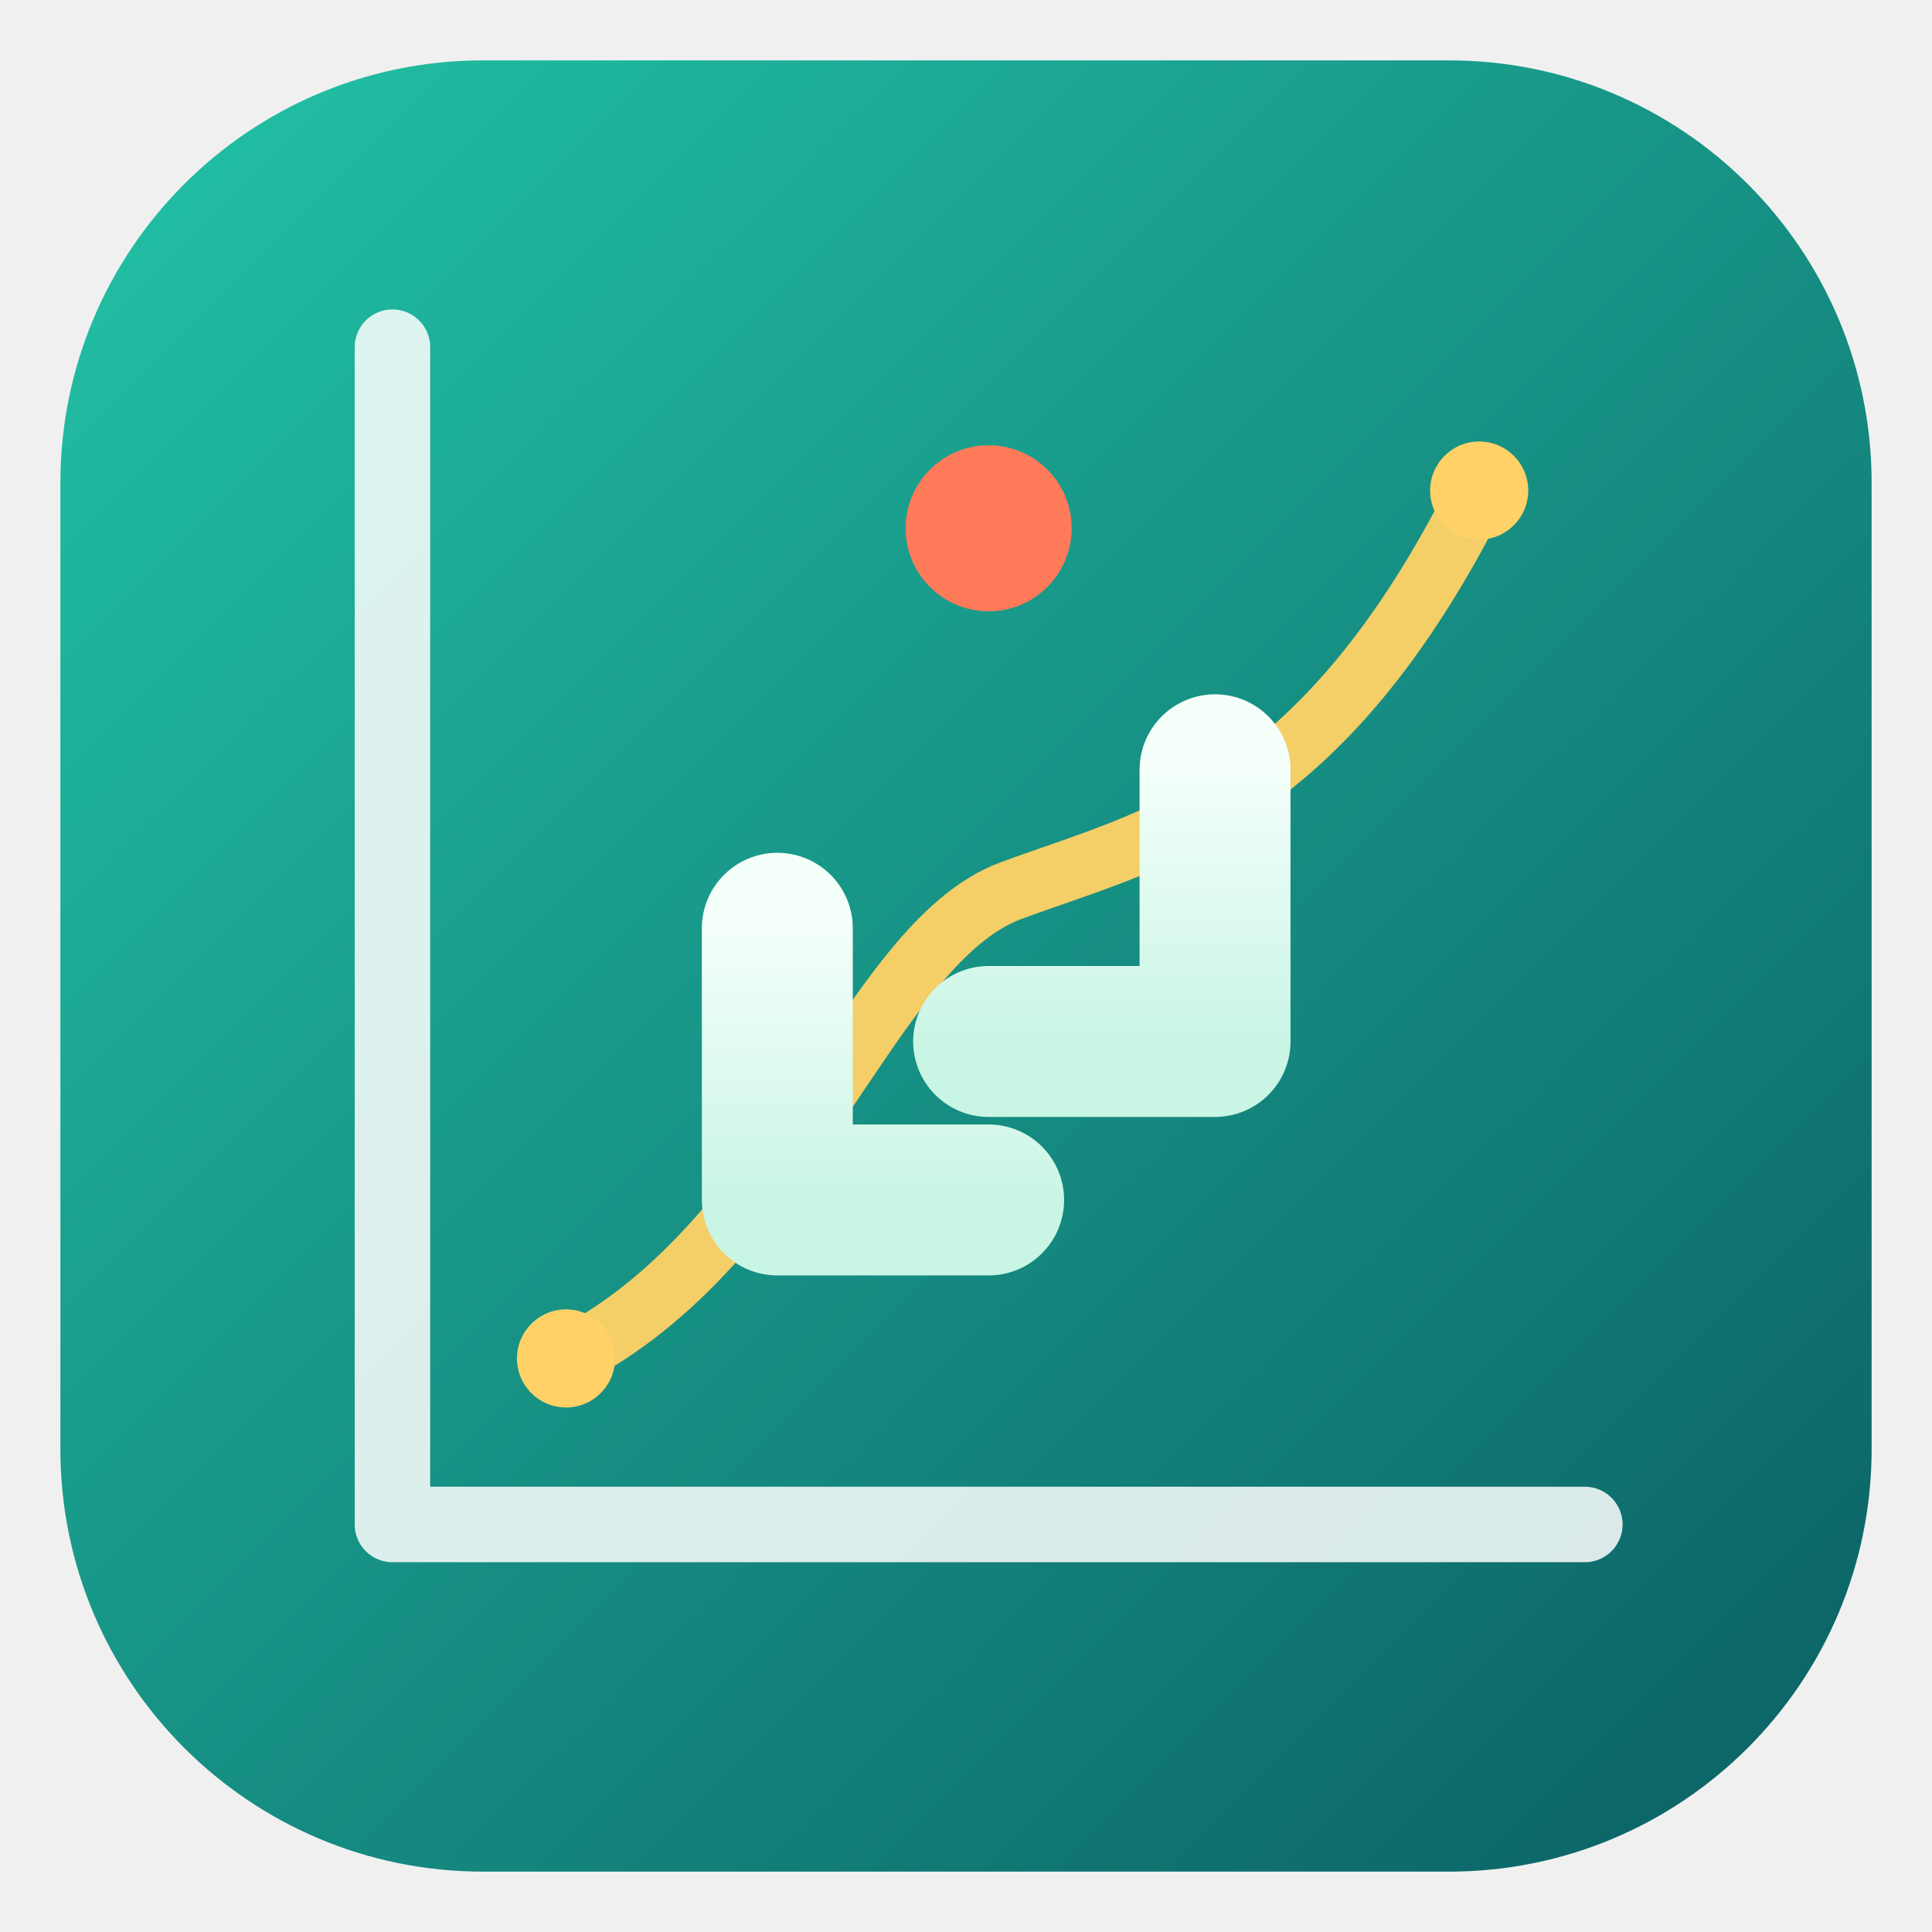
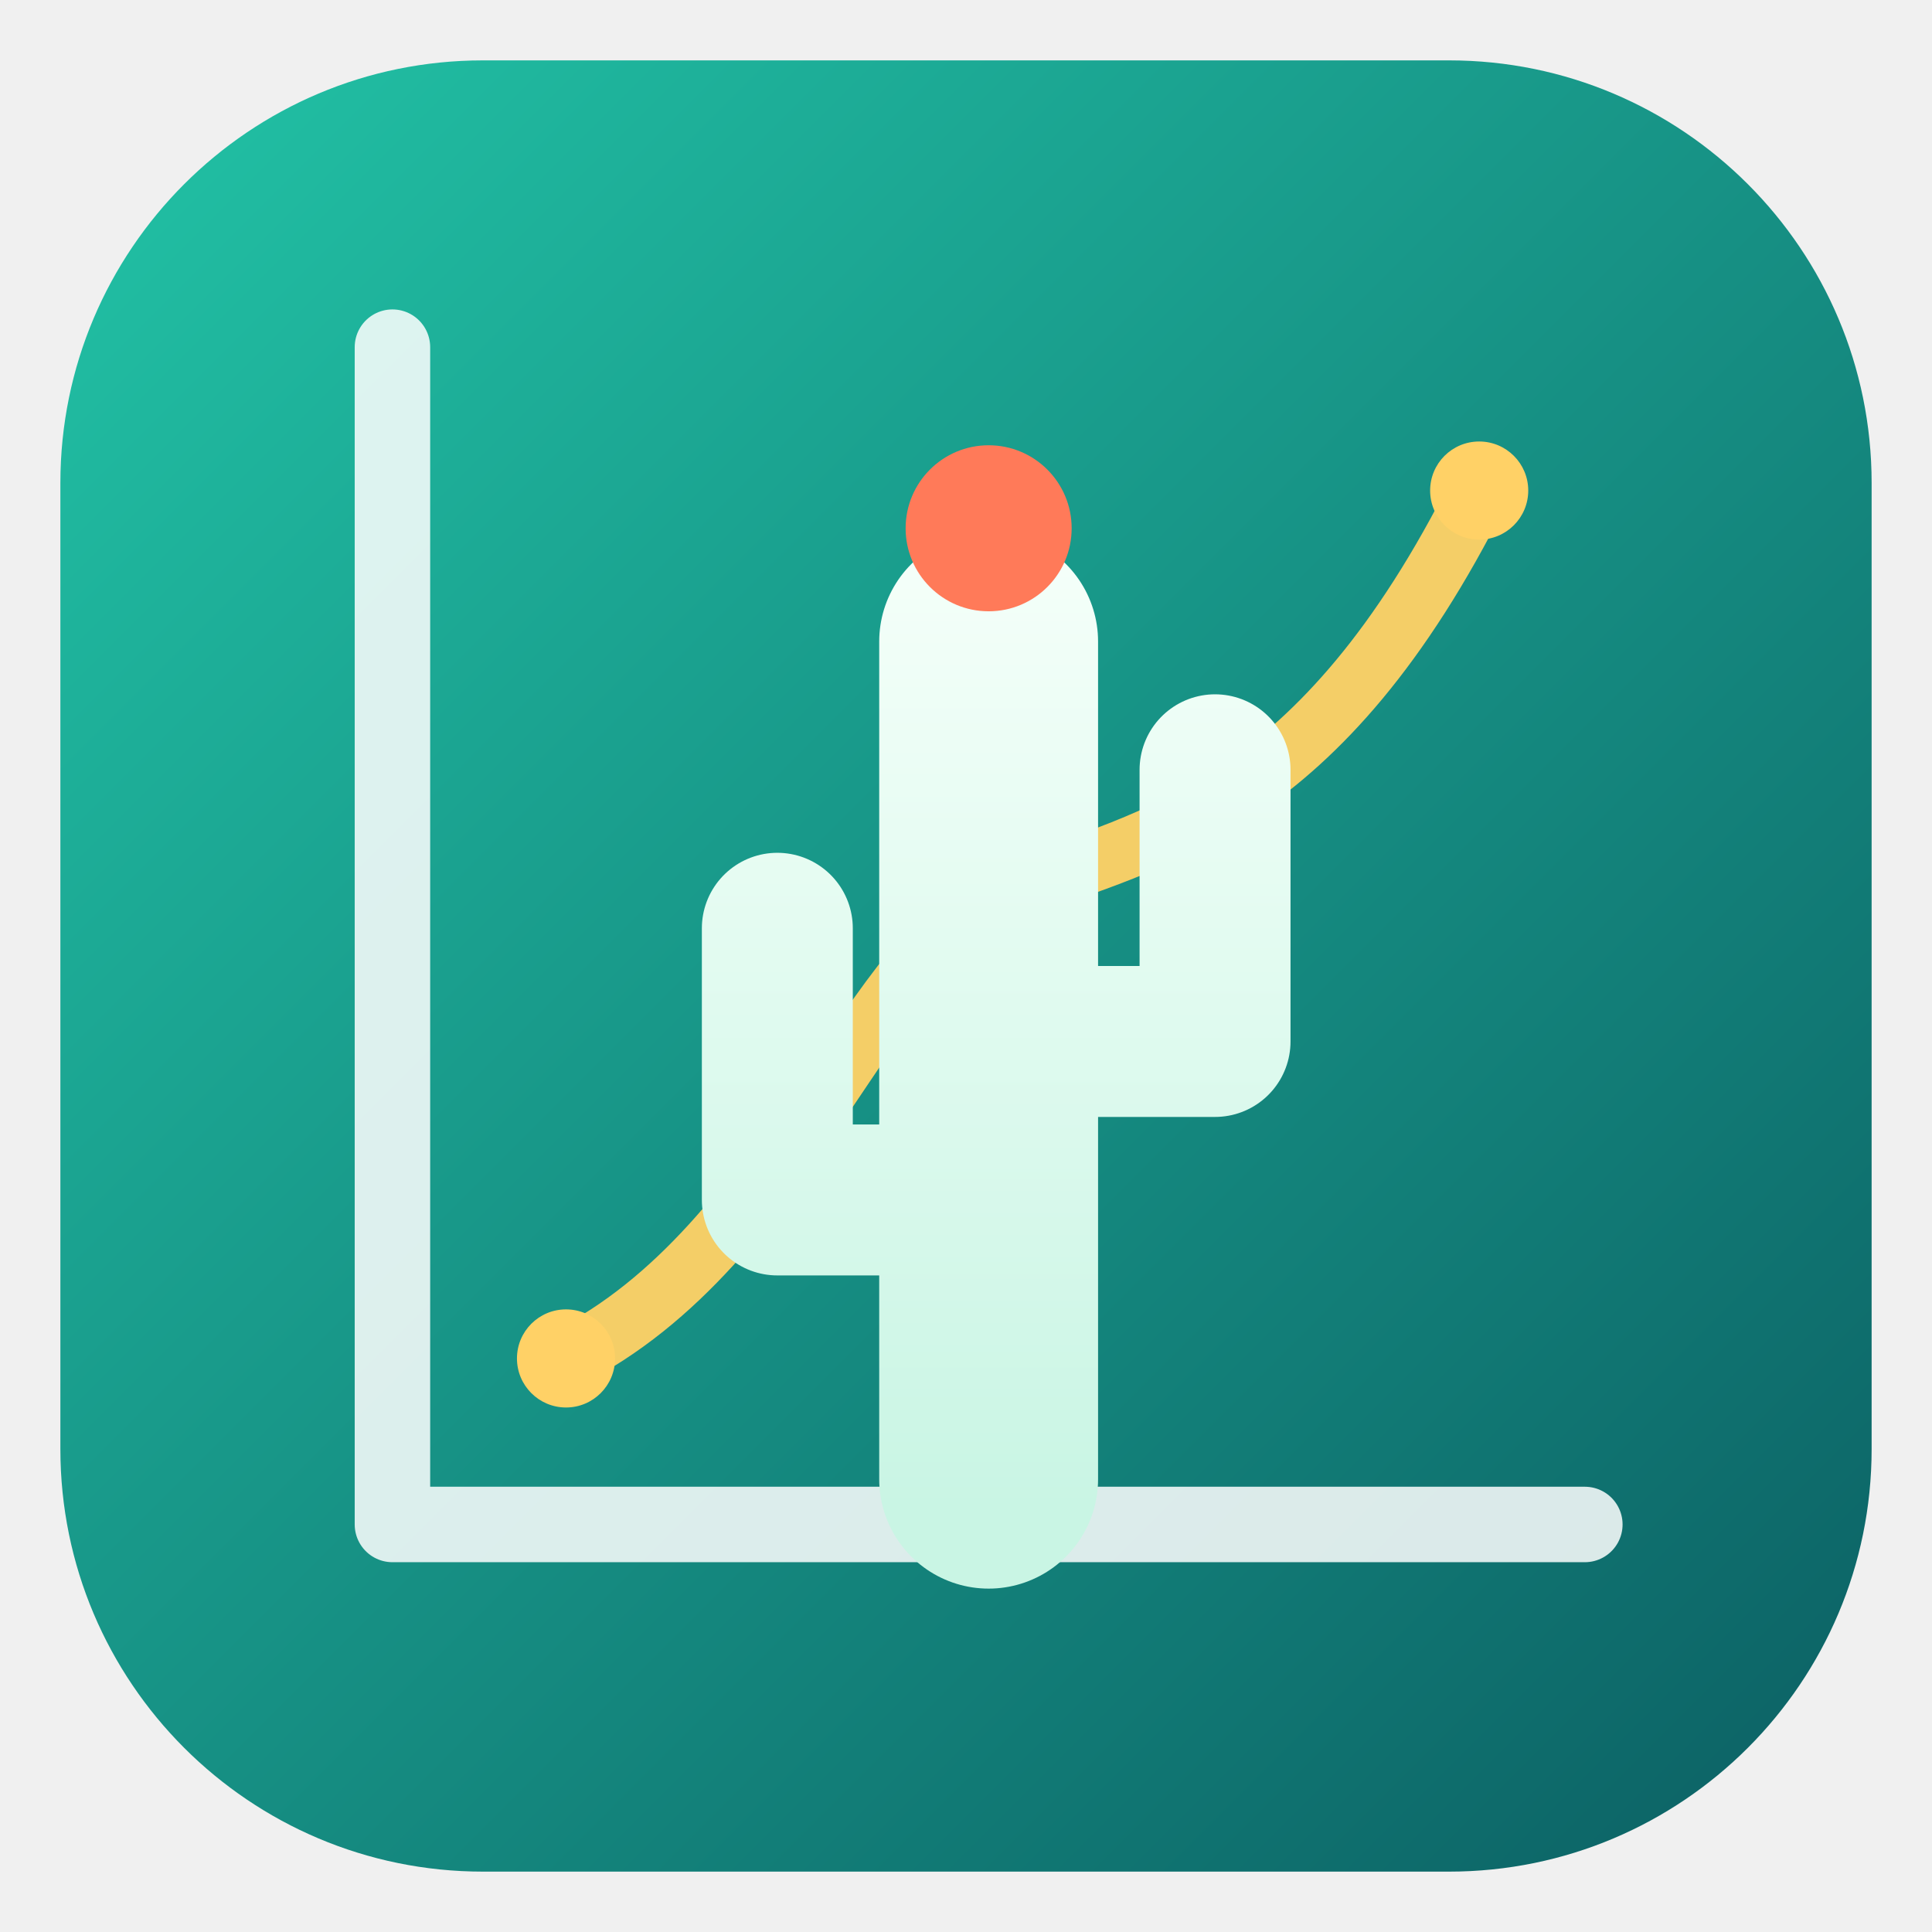
<svg xmlns="http://www.w3.org/2000/svg" width="512" height="512" viewBox="0 0 512 512">
  <defs>
    <linearGradient id="bg" x1="0" y1="0" x2="1" y2="1">
      <stop offset="0" stop-color="#22c3a6" />
      <stop offset="1" stop-color="#0b5f63" />
    </linearGradient>
-     <linearGradient id="cactus" x1="0" y1="0" x2="0" y2="1">
+     <linearGradient id="cactus" gradientUnits="userSpaceOnUse" x1="0" y1="150" x2="0" y2="400">
      <stop offset="0" stop-color="#f4fff9" />
      <stop offset="1" stop-color="#c9f5e4" />
    </linearGradient>
  </defs>
  <rect x="16" y="16" width="480" height="480" rx="112" fill="url(#bg)" />
  <g fill="none" stroke-linecap="round" stroke-linejoin="round">
    <path d="M104 92 V404 H420" stroke="#ffffff" stroke-opacity="0.85" stroke-width="20" />
    <path d="M150 360 C 210 330, 230 250, 268 236 S 350 214, 392 130" stroke="#ffd166" stroke-width="16" stroke-opacity="0.95" />
    <path d="M262 392 V170" stroke="url(#cactus)" stroke-width="58" />
    <path d="M262 318 H206 V246" stroke="url(#cactus)" stroke-width="40" />
    <path d="M262 276 H322 V204" stroke="url(#cactus)" stroke-width="40" />
  </g>
  <circle cx="262" cy="140" r="22" fill="#ff7a59" />
  <circle cx="150" cy="360" r="13" fill="#ffd166" />
  <circle cx="392" cy="130" r="13" fill="#ffd166" />
</svg>
